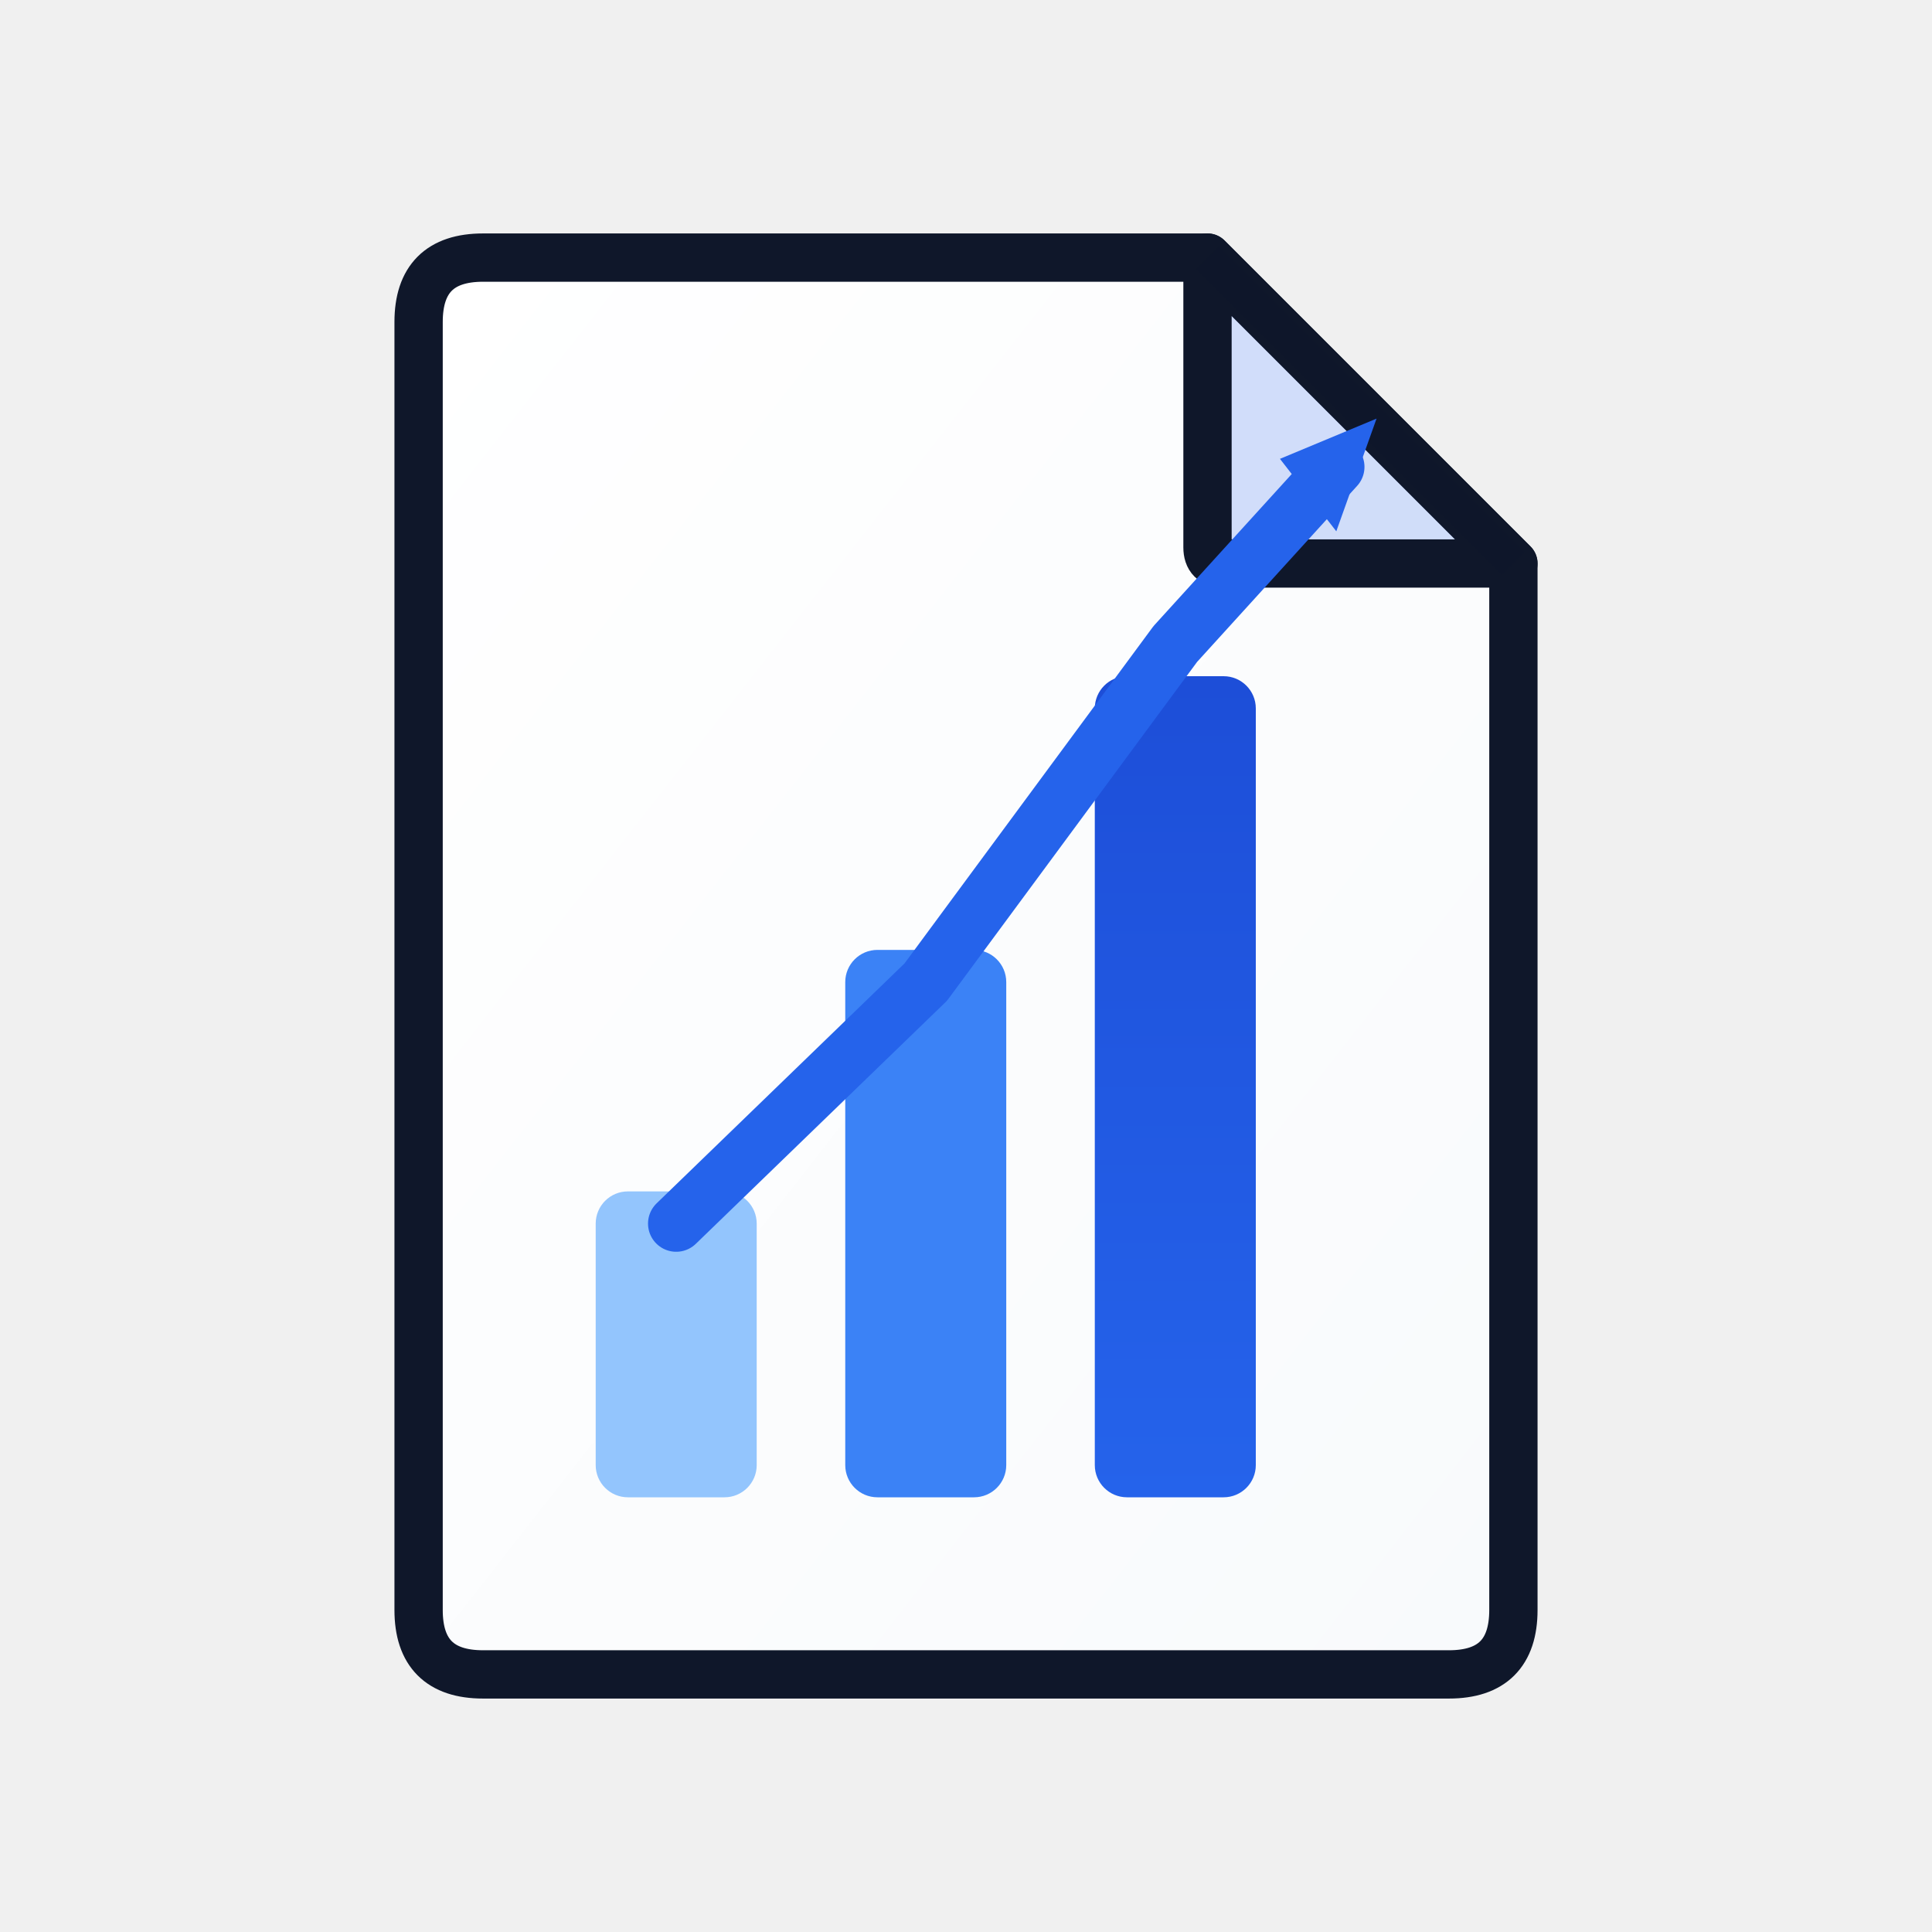
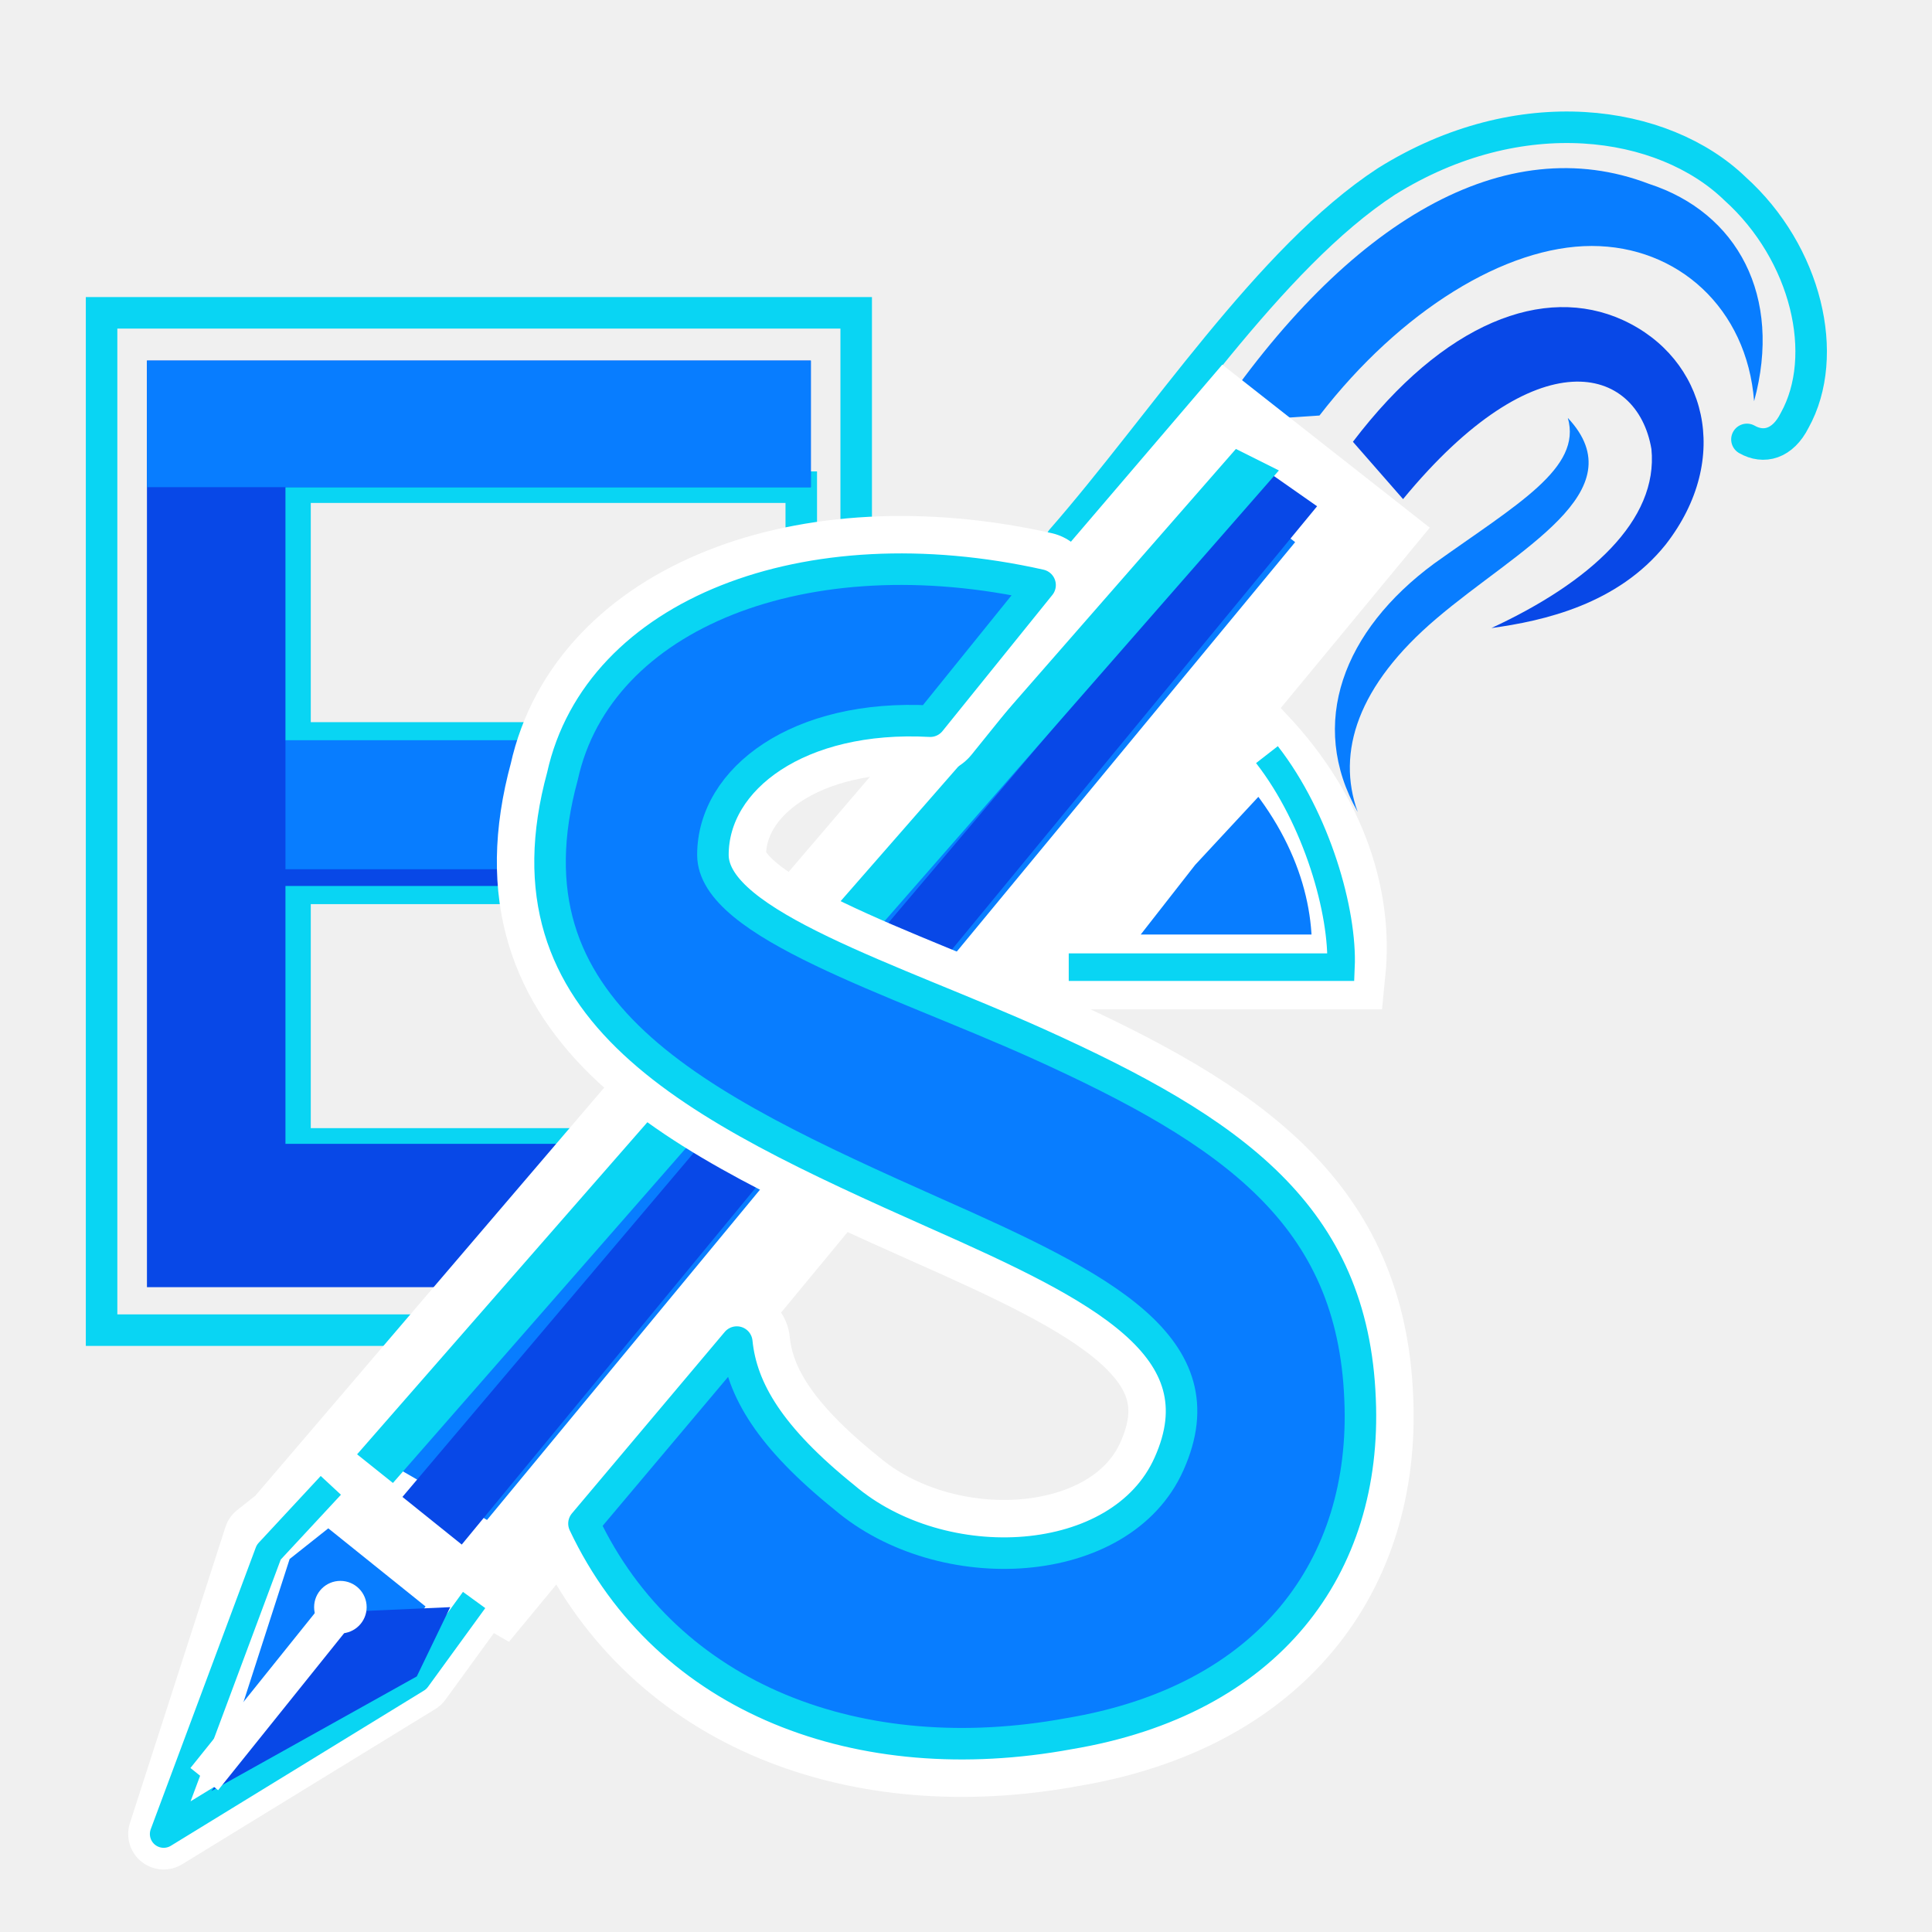
- <svg xmlns="http://www.w3.org/2000/svg" viewBox="0 0 240 240" fill="none">
-   <defs>
-     <linearGradient id="paper-grad" x1="0%" y1="0%" x2="100%" y2="100%">
-       <stop offset="0%" stop-color="#ffffff" />
-       <stop offset="100%" stop-color="#f8fafc" />
-     </linearGradient>
-     <linearGradient id="bar3-grad" x1="0%" y1="100%" x2="0%" y2="0%">
-       <stop offset="0%" stop-color="#2563eb" />
-       <stop offset="100%" stop-color="#1d4ed8" />
-     </linearGradient>
-   </defs>
-   <path d="M 60 32 L 150 32 L 188 70 L 188 200 Q 188 208 180 208 L 60 208 Q 52 208 52 200 L 52 40 Q 52 32 60 32 Z" fill="url(#paper-grad)" stroke="#0f172a" stroke-width="6" stroke-linejoin="round" />
-   <path d="M 150 32 L 150 68 Q 150 70 152 70 L 188 70 Z" fill="#2563eb" stroke="#0f172a" stroke-width="6" stroke-linejoin="round" fill-opacity="0.2" />
-   <line x1="150" y1="32" x2="188" y2="70" stroke="#0f172a" stroke-width="4" stroke-opacity="0.5" />
-   <rect x="74" y="148" width="20" height="38" rx="4" fill="#93c5fd" />
-   <rect x="105" y="118" width="20" height="68" rx="4" fill="#3b82f6" />
-   <rect x="136" y="84" width="20" height="102" rx="4" fill="url(#bar3-grad)" />
-   <g>
-     <path d="M 84 152 L 115 122 L 146 80 L 166 58" fill="none" stroke="#2563eb" stroke-width="7" stroke-linecap="round" stroke-linejoin="round" />
-     <polygon points="171,52 159,57 166,66" fill="#2563eb" />
+ <svg xmlns="http://www.w3.org/2000/svg" width="760" height="760" viewBox="0 0 760 760" fill="none">
+   <style>
+   .logo-cutout-stroke {
+     stroke: #ffffff;
+   }
+   .logo-cutout-fill {
+     fill: #ffffff;
+   }
+   @media (prefers-color-scheme: dark) {
+     .logo-cutout-stroke {
+       stroke: #1a1e29;
+     }
+     .logo-cutout-fill {
+       fill: #1a1e29;
+     }
+   }
+ </style>
+   <g transform="translate(380, 380) scale(1.55) translate(-421.2, -319.1)">
+     <path d="M201.818 153.333H393.333V213.939L379.394 229.091V197.576H250.909V261.212H317.576V299.394H250.909V364.242H328.485L289.697 411.515H201.818V153.333Z" stroke="#09D5F3" stroke-width="8" />
+     <path d="M213.333 165.455H381.818V197.576H248.485V261.818H318.788V298.788H248.485V364.242H319.394L287.273 400.606H213.333V165.455Z" fill="#0848E7" />
+     <path d="M213.333 165.455H381.818V197.576H248.485V261.818H318.788V294.545H248.485V197.576H213.333V165.455Z" fill="#087DFF" />
+     <path d="M483.636 181.212C518.182 129.697 558.182 106.667 594.545 120.606C616.97 127.879 628.485 149.091 621.212 175.758C619.394 152.121 601.818 136.364 580 136.364C558.182 136.364 531.515 152.727 510.909 179.394L483.636 181.212Z" fill="#087DFF" />
+     <path d="M519.394 186.061C542.424 155.758 567.879 146.061 587.879 155.152C609.091 164.848 615.758 190.303 598.788 212.121C586.667 227.273 567.879 231.515 554.545 233.333C579.394 221.818 596.97 206.061 595.151 187.879C591.515 166.667 566.061 159.394 532.121 200.606L519.394 186.061Z" fill="#0848E7" />
+     <path d="M573.939 180C591.515 198.788 561.212 213.333 540.606 230.909C520.606 247.879 515.152 264.848 520.606 280C507.879 257.576 516.97 233.939 540 216.97C561.212 201.818 577.576 192.727 573.939 180Z" fill="#087DFF" />
+     <path d="M445.455 210.909C470.909 181.818 498.182 139.394 527.879 120C561.818 98.788 598.182 104.242 616.364 121.818C634.545 138.182 640.606 164.242 631.515 180.606C628.485 186.667 623.636 187.879 619.394 185.455" stroke="#09D5F3" stroke-width="8" stroke-linecap="round" />
+     <path d="M259.394 450.303L487.879 183.03L521.818 209.697L302.424 475.152L259.394 450.303Z" fill="#087DFF" class="logo-cutout-stroke" stroke-width="24" />
+     <path d="M277.576 454.545L498.182 193.939L510.303 202.424L292.121 467.273L277.576 454.545Z" fill="#0848E7" />
+     <path d="M266.667 443.03L489.697 187.879L500.606 193.333L275.758 450.303L266.667 443.03Z" fill="#09D5F3" />
+     <path d="M259.394 450.303L296.364 480L281.818 500L217.576 539.394L241.818 464.242L259.394 450.303Z" fill="#087DFF" class="logo-cutout-stroke" stroke-width="18" stroke-linejoin="round" />
+     <path d="M260 450.909L244.242 467.879L217.576 539.394L281.818 500L296.364 480" stroke="#09D5F3" stroke-width="7" stroke-linejoin="round" />
+     <path d="M290.303 481.818L281.818 499.394L229.697 528.485L263.03 483.03L290.303 481.818Z" fill="#0848E7" />
+     <path d="M227.879 525.455L262.424 482.424" class="logo-cutout-stroke" stroke-width="9" />
+     <path d="M262.424 488.485C266.106 488.485 269.091 485.5 269.091 481.818C269.091 478.136 266.106 475.152 262.424 475.152C258.742 475.152 255.758 478.136 255.758 481.818C255.758 485.5 258.742 488.485 262.424 488.485Z" class="logo-cutout-fill" />
+     <path d="M495.758 261.818C513.939 281.212 520 302.424 518.182 320.606H446.061L472.121 287.273L495.758 261.818Z" fill="#087DFF" class="logo-cutout-stroke" stroke-width="19" />
+     <path d="M497.576 265.455C510.303 281.818 516.97 305.455 516.364 319.394H447.273" stroke="#09D5F3" stroke-width="7" />
+     <path d="M440 222.424C380.606 209.091 327.879 229.697 318.788 270.909C302.424 330.909 352.121 354.545 413.333 381.818C455.758 400.606 486.061 415.758 472.727 445.455C460.606 472.727 415.152 475.152 390.303 453.939C371.515 438.788 364.242 426.667 363.03 414.545L324.242 460.606C345.455 505.455 394.545 523.636 447.273 513.939C498.182 505.455 523.03 471.515 521.212 429.091C519.394 382.424 489.091 361.212 439.394 338.788C403.03 322.424 356.97 308.485 356.97 290.909C356.97 271.515 378.788 255.152 412.121 256.97L440 222.424Z" fill="#087DFF" class="logo-cutout-stroke" stroke-width="27" stroke-linejoin="round" />
+     <path d="M440 222.424C380.606 209.091 327.879 229.697 318.788 270.909C302.424 330.909 352.121 354.545 413.333 381.818C455.758 400.606 486.061 415.758 472.727 445.455C460.606 472.727 415.152 475.152 390.303 453.939C371.515 438.788 364.242 426.667 363.03 414.545L324.242 460.606C345.455 505.455 394.545 523.636 447.273 513.939C498.182 505.455 523.03 471.515 521.212 429.091C519.394 382.424 489.091 361.212 439.394 338.788C403.03 322.424 356.97 308.485 356.97 290.909C356.97 271.515 378.788 255.152 412.121 256.97L440 222.424Z" fill="#087DFF" stroke="#09D5F3" stroke-width="8" stroke-linejoin="round" />
  </g>
</svg>
